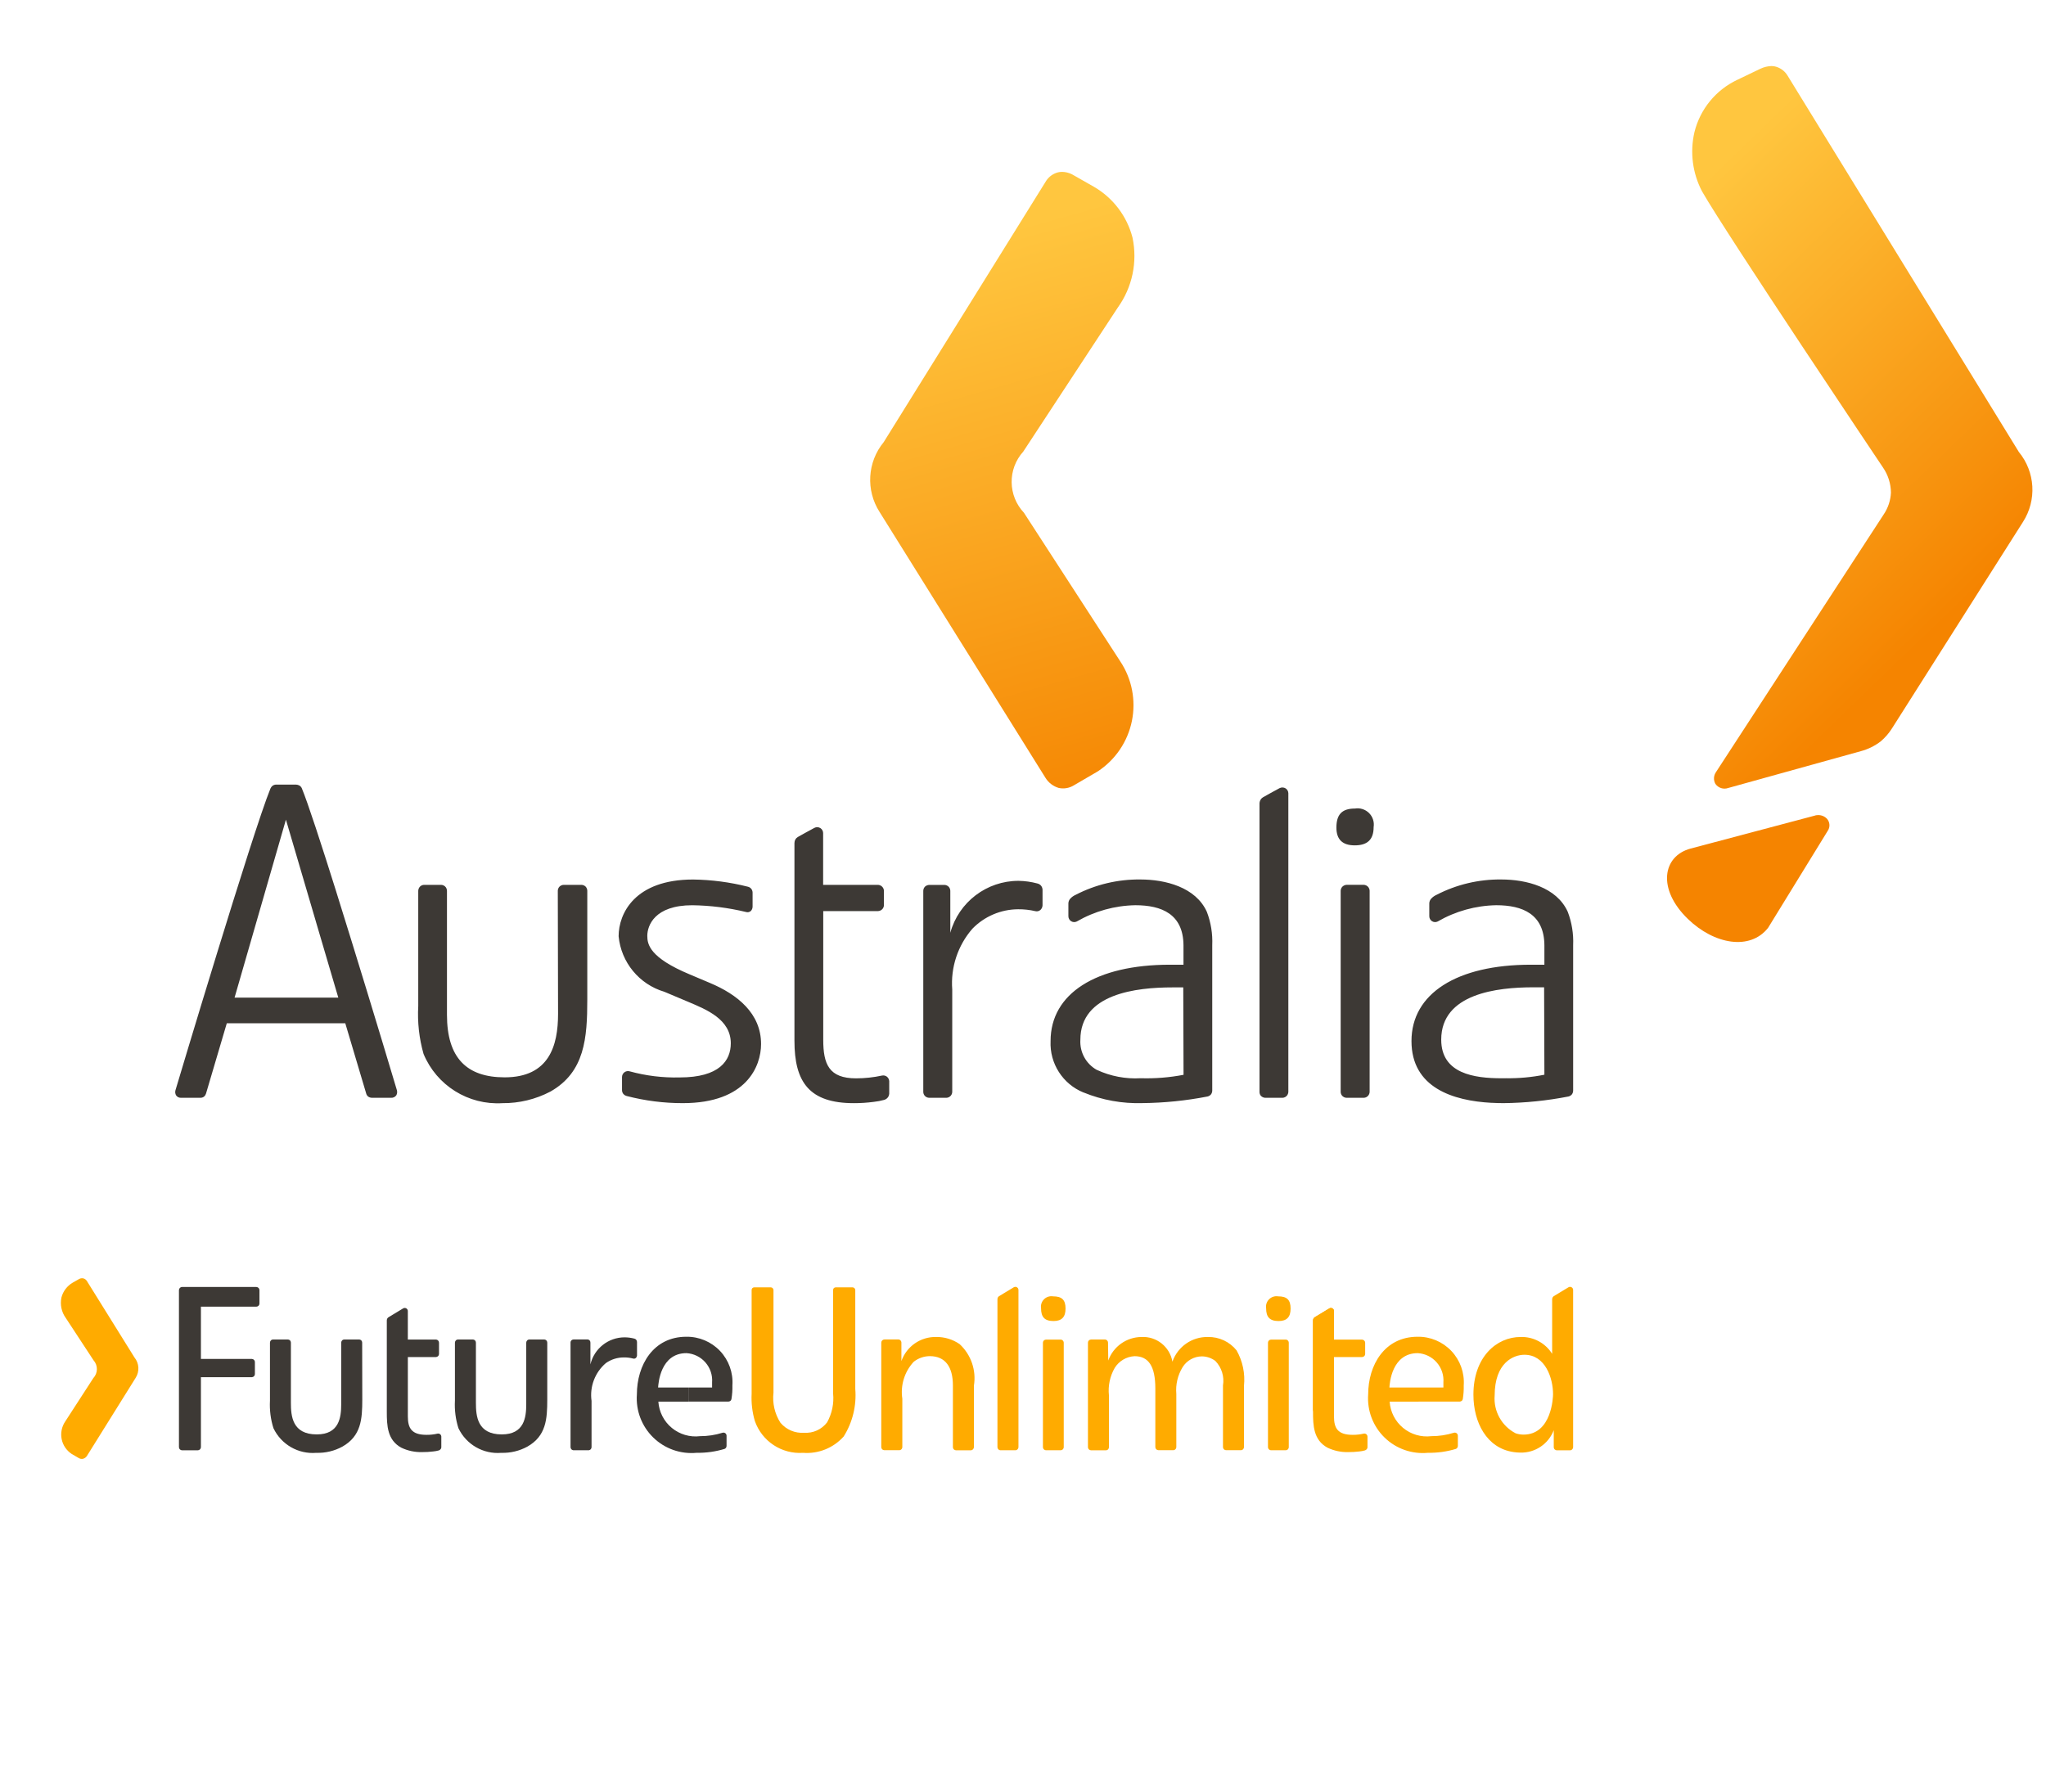
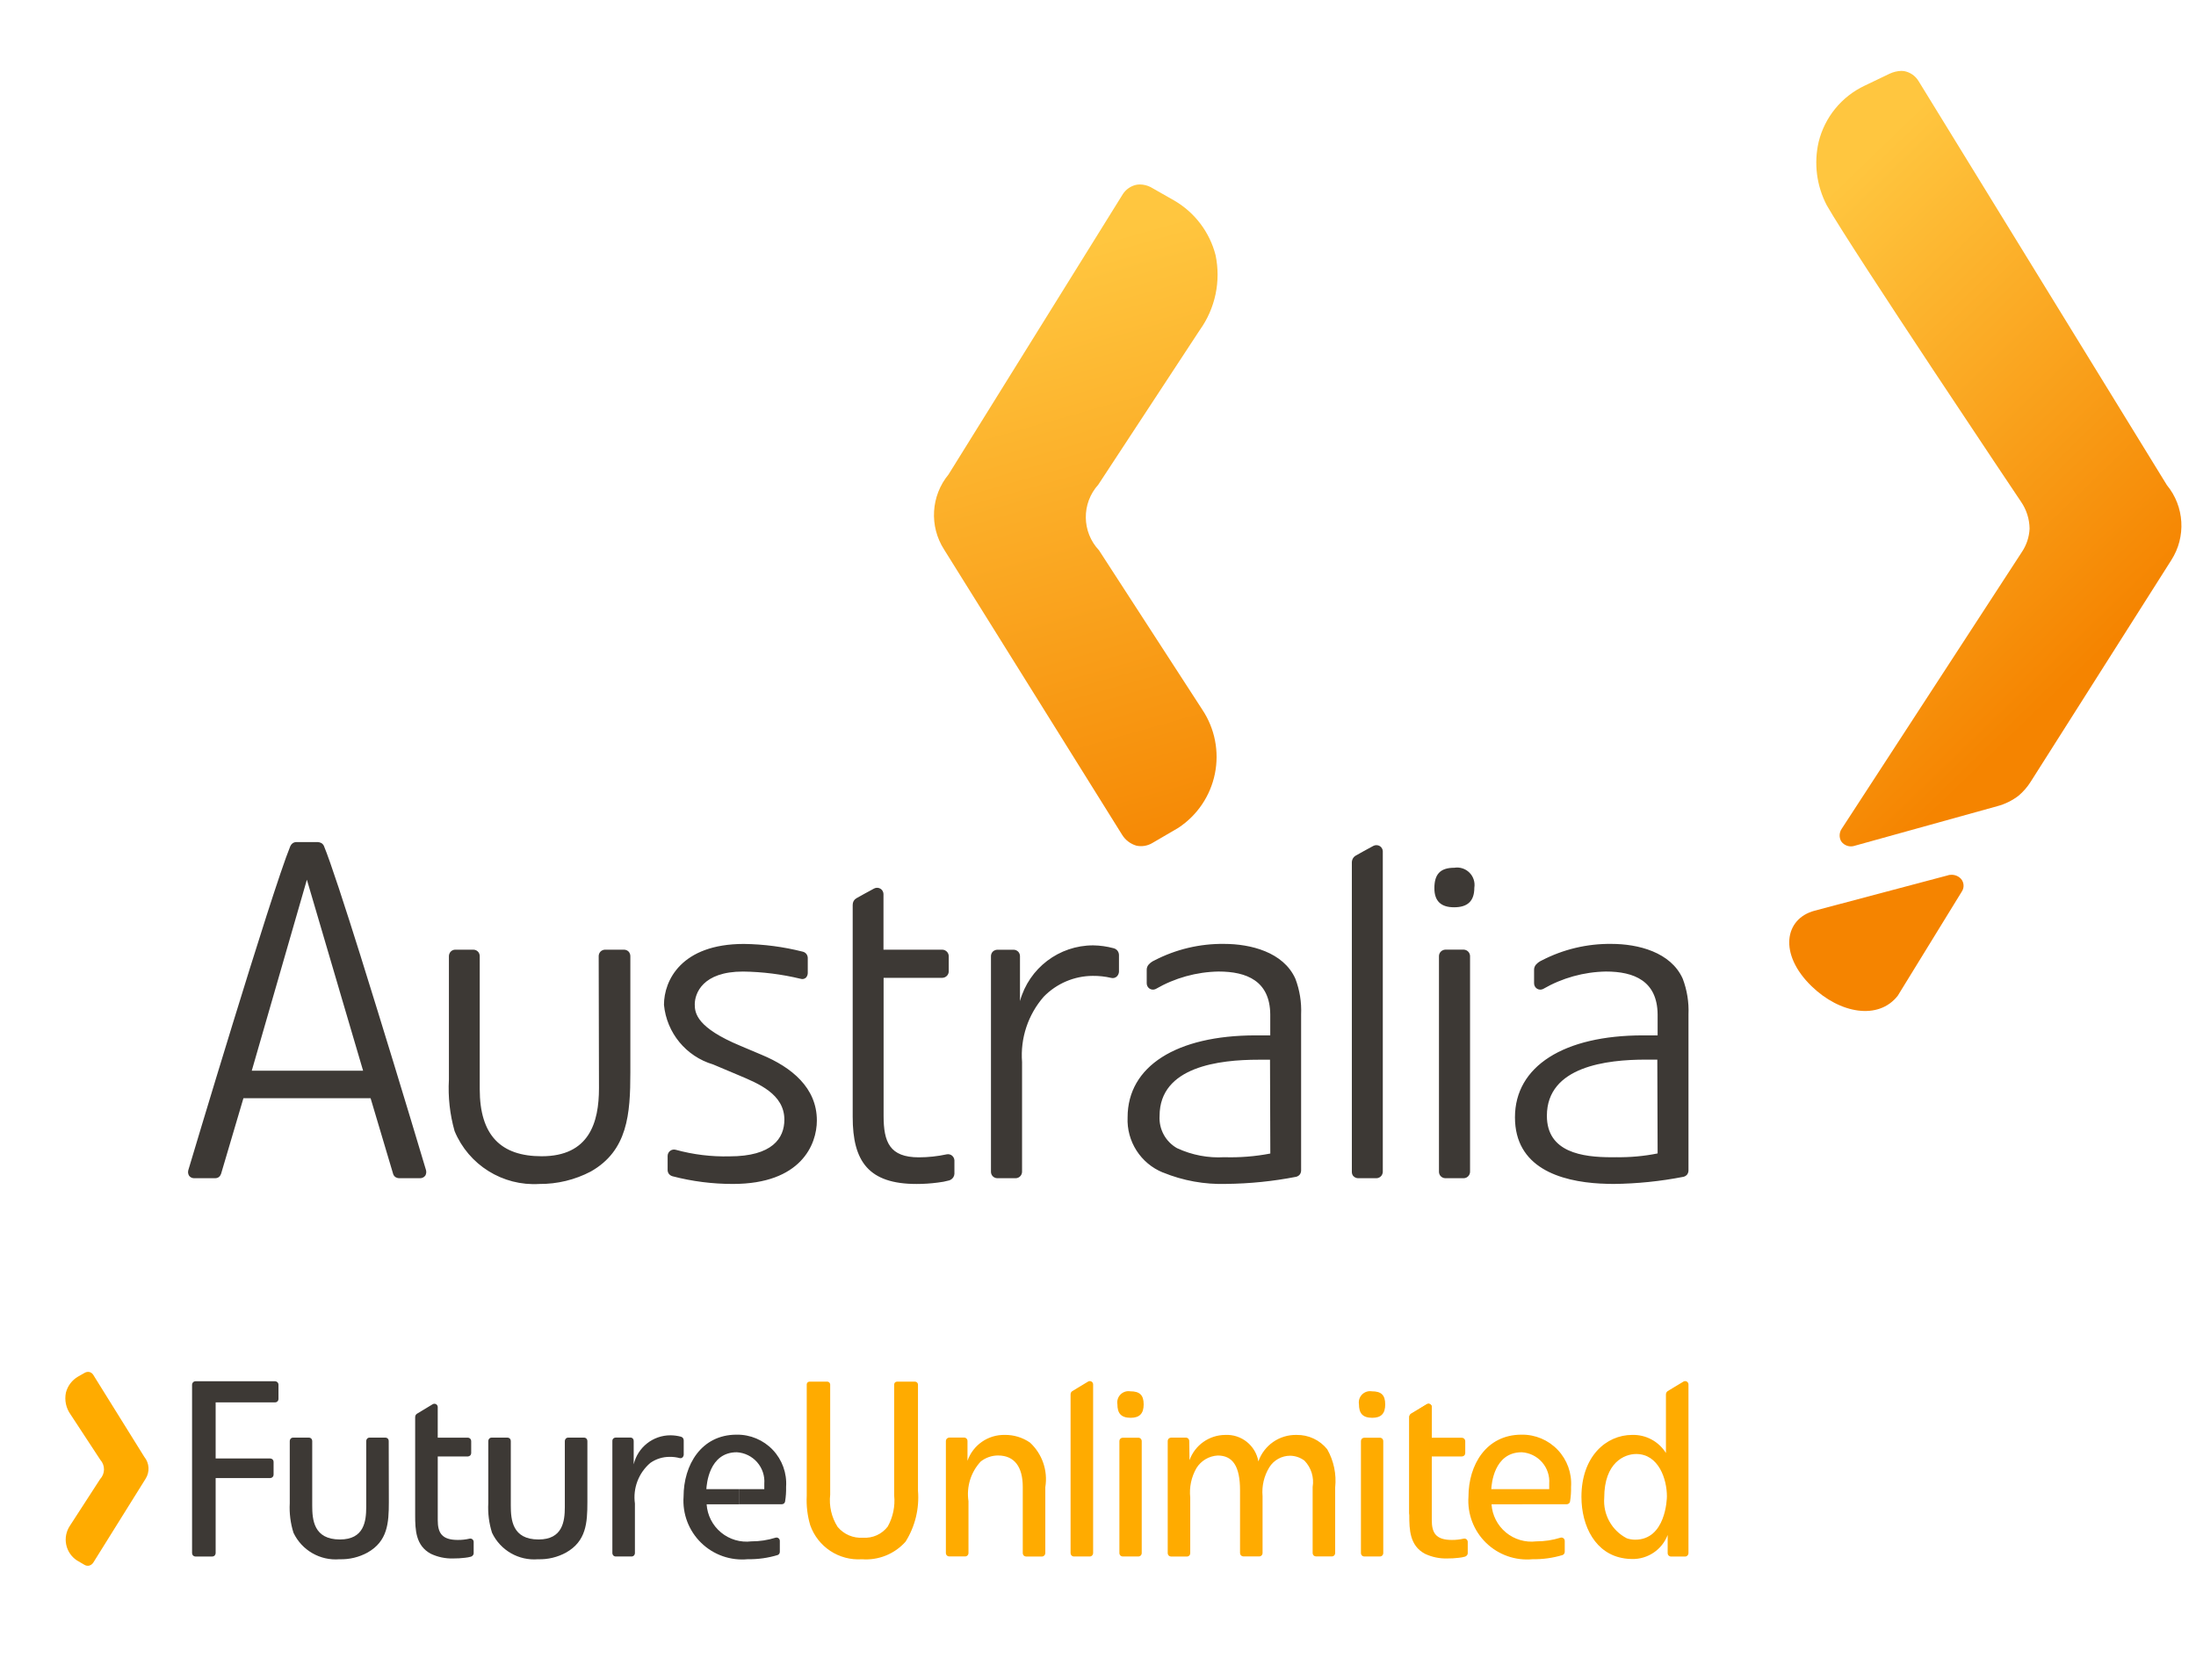
- <svg xmlns="http://www.w3.org/2000/svg" xmlns:xlink="http://www.w3.org/1999/xlink" width="108.217" height="94.771">
+ <svg xmlns="http://www.w3.org/2000/svg" xmlns:xlink="http://www.w3.org/1999/xlink" height="82.771" width="108.217">
  <defs>
    <clipPath id="b">
      <path d="M0-94.772h108.218V0H0z" />
    </clipPath>
    <clipPath id="c">
      <path d="M96.009-51.63l-6.587 1.748c-1.48.393-1.787 2.135-.148 3.723 1.391 1.348 3.289 1.686 4.244.471l3.152-5.128a.519.519 0 00-.033-.636.626.626 0 00-.468-.2.75.75 0 00-.16.018" />
    </clipPath>
    <clipPath id="d">
      <path d="M93.123-91.14l-1.237.593a4.163 4.163 0 00-2.265 2.773 4.54 4.54 0 00.4 3.12c1.271 2.233 9.573 14.613 9.573 14.613a2.392 2.392 0 01.422 1.329 2.252 2.252 0 01-.385 1.157L90.764-53.93a.588.588 0 00-.036.622.585.585 0 00.677.223l7.015-1.948a2.97 2.97 0 001.056-.52 2.984 2.984 0 00.6-.694L107-67.162a3.146 3.146 0 00-.219-3.7L94.546-90.773a1.055 1.055 0 00-.714-.494.9.9 0 00-.137-.01 1.458 1.458 0 00-.571.137" />
    </clipPath>
    <clipPath id="f">
      <path d="M55.949-85.651a1.066 1.066 0 00-.614.444l-8.592 13.822a3.146 3.146 0 00-.219 3.7l8.769 14.055a1.231 1.231 0 00.711.543 1.087 1.087 0 00.778-.129l1.284-.75a4.191 4.191 0 001.185-5.822l-5.094-7.86a2.385 2.385 0 01-.035-3.233l5-7.619a4.686 4.686 0 00.779-3.7 4.373 4.373 0 00-2.039-2.689L56.7-85.55a1.2 1.2 0 00-.524-.129.958.958 0 00-.23.028" />
    </clipPath>
-     <linearGradient id="a" x1="-10.265" y1="-6.698" x2="-10.215" y2="-6.698" gradientUnits="objectBoundingBox">
-       <stop offset="0" stop-color="#ffc63f" />
-       <stop offset=".637" stop-color="#f58400" />
-       <stop offset="1" stop-color="#f58400" />
+     <linearGradient gradientUnits="objectBoundingBox" y2="-6.698" x2="-10.215" y1="-6.698" x1="-10.265" id="a">
+       <stop stop-color="#ffc63f" offset="0" />
+       <stop stop-color="#f58400" offset=".637" />
+       <stop stop-color="#f58400" offset="1" />
    </linearGradient>
-     <linearGradient id="e" x1=".383" y1="0" x2=".931" y2="1.212" xlink:href="#a" />
-     <linearGradient id="g" x1=".392" y1=".107" x2=".582" y2="1.673" xlink:href="#a" />
+     <linearGradient xlink:href="#a" y2="1.212" x2=".931" y1="0" x1=".383" id="e" />
+     <linearGradient xlink:href="#a" y2="1.673" x2=".582" y1=".107" x1=".392" id="g" />
  </defs>
  <g clip-path="url(#b)" transform="translate(0 94.771)">
-     <path d="M71.654-50.051c.648 0 1-.283 1-.965a.859.859 0 00-.987-.983c-.7 0-.982.325-.982 1.009 0 .631.324.939.969.939M66.618-37.01a.332.332 0 00.054.186.332.332 0 00.254.128h.906a.322.322 0 00.248-.13.353.353 0 00.063-.184v-15.8a.317.317 0 00-.14-.253.327.327 0 00-.325-.014c-.193.1-.757.415-.878.485a.359.359 0 00-.119.115.427.427 0 00-.063.2zm4.293 0a.34.34 0 00.059.182.326.326 0 00.256.132h.906a.32.32 0 00.248-.13.342.342 0 00.063-.184v-10.639a.338.338 0 00-.076-.2.328.328 0 00-.234-.115h-.907a.346.346 0 00-.226.1.328.328 0 00-.089.215zM39.806-47.555a.34.34 0 00-.062-.187.317.317 0 00-.186-.121 12.44 12.44 0 00-2.9-.381c-3.092 0-3.938 1.808-3.938 3a3.4 3.4 0 002.419 2.939l1.279.539c.943.4 2.235.916 2.235 2.185 0 .916-.6 1.807-2.7 1.807a9.151 9.151 0 01-2.653-.324.315.315 0 00-.4.3v.7a.324.324 0 00.06.185.351.351 0 00.184.121 11.748 11.748 0 002.975.378c3.36 0 4.135-1.95 4.135-3.124.004-1.617-1.248-2.626-2.71-3.237l-1.055-.446c-2.139-.891-2.252-1.6-2.252-2.042 0-.54.382-1.62 2.378-1.62a12.831 12.831 0 012.841.357.264.264 0 00.263-.058.345.345 0 00.087-.221v-.75m24.028 1.023c-.59-1.313-2.208-1.714-3.514-1.714a7.271 7.271 0 00-3.431.814.864.864 0 00-.28.2.386.386 0 00-.1.246v.678a.317.317 0 00.146.271.309.309 0 00.295.015 6.413 6.413 0 013.1-.862c1.394 0 2.532.469 2.547 2.114v1.033h-.717c-3.911 0-6.313 1.525-6.313 4.039a2.8 2.8 0 001.743 2.722q.339-.6.71-1.192a1.707 1.707 0 01-.877-1.6c0-2.44 2.968-2.769 4.866-2.769h.576l.015 4.624a10.34 10.34 0 01-2.266.181 4.836 4.836 0 01-2.314-.439q-.371.588-.71 1.192a7.6 7.6 0 003.121.563 19.039 19.039 0 003.435-.349.336.336 0 00.19-.118.348.348 0 00.062-.2v-7.687a4.414 4.414 0 00-.284-1.762m19.089 0c-.589-1.313-2.207-1.714-3.514-1.714a7.27 7.27 0 00-3.431.814.872.872 0 00-.28.2.388.388 0 00-.1.246v.678a.315.315 0 00.146.271.309.309 0 00.295.015 6.413 6.413 0 013.1-.862c1.394 0 2.532.469 2.547 2.114v1.033h-.717c-3.911 0-6.313 1.525-6.313 4.039 0 2.468 2.2 3.161 4.242 3.268q.377-.654.761-1.3h-.239c-1.434 0-3.191-.236-3.191-2.043 0-2.44 2.968-2.769 4.867-2.769h.575l.015 4.624a9.576 9.576 0 01-2.026.186q-.385.646-.761 1.3c.209.011.418.018.621.018a19.047 19.047 0 003.436-.351.333.333 0 00.189-.118.348.348 0 00.062-.2v-7.687a4.422 4.422 0 00-.284-1.762m-61.93 9.435a883.273 883.273 0 00-3.208-10.5 29.439 29.439 0 00-1.064 1.623l1.172 3.977h-5.486l2.716-9.413 1.6 5.44c.327-.541.686-1.081 1.064-1.623-.79-2.515-1.5-4.7-1.826-5.485a.319.319 0 00-.121-.136.4.4 0 00-.181-.051h-1.058a.334.334 0 00-.185.061.364.364 0 00-.112.147c-.939 2.294-4.96 15.746-5.023 15.96a.341.341 0 00.038.279.3.3 0 00.247.121h1.035a.308.308 0 00.2-.069.352.352 0 00.094-.149c.041-.129 1.1-3.723 1.1-3.723h6.268l1.111 3.732a.3.3 0 00.1.145.365.365 0 00.206.064h1a.317.317 0 00.279-.128.358.358 0 00.034-.272m24.17.684a7.859 7.859 0 001.047-.068 3.475 3.475 0 00.568-.108.381.381 0 00.2-.153.345.345 0 00.055-.171v-.665a.327.327 0 00-.121-.235.319.319 0 00-.262-.06 6.518 6.518 0 01-1.371.147c-1.436 0-1.736-.751-1.736-2.041v-6.806h2.894a.336.336 0 00.227-.1.317.317 0 00.089-.213v-.758a.319.319 0 00-.091-.218.339.339 0 00-.225-.1h-2.9v-2.745a.318.318 0 00-.142-.255.319.319 0 00-.322-.013c-.194.1-.757.415-.879.484a.371.371 0 00-.129.133.411.411 0 00-.045.185v10.45c-.004 2.21.796 3.31 3.143 3.31m9.879-10.233a.358.358 0 00.1-.228v-.826a.362.362 0 00-.07-.206.353.353 0 00-.2-.128 4.1 4.1 0 00-1-.14 3.738 3.738 0 00-3.608 2.746v-2.218a.328.328 0 00-.084-.213.328.328 0 00-.229-.1h-.792a.352.352 0 00-.225.083.322.322 0 00-.1.23v10.637a.316.316 0 00.085.213.328.328 0 00.23.1h.907a.321.321 0 00.236-.116.329.329 0 00.074-.2v-5.412a4.385 4.385 0 011.066-3.217 3.394 3.394 0 012.419-1.029 3.85 3.85 0 01.91.1.292.292 0 00.281-.076m-32.608-1.316a.317.317 0 00-.227.1.342.342 0 00-.085.214v6.094a7.692 7.692 0 00.28 2.535 4.237 4.237 0 004.176 2.606 5.362 5.362 0 002.533-.612c1.823-1.031 1.952-2.837 1.952-4.882v-5.741a.34.34 0 00-.081-.214.328.328 0 00-.232-.1h-.933a.331.331 0 00-.23.1.332.332 0 00-.084.211l.014 6.515c0 1.692-.478 3.357-2.825 3.357-2.01 0-3.051-1.031-3.051-3.308v-6.561a.348.348 0 00-.061-.186.318.318 0 00-.254-.128z" fill="#3d3935" />
+     <path fill="#3d3935" d="M71.654-50.051c.648 0 1-.283 1-.965a.859.859 0 00-.987-.983c-.7 0-.982.325-.982 1.009 0 .631.324.939.969.939M66.618-37.01a.332.332 0 00.054.186.332.332 0 00.254.128h.906a.322.322 0 00.248-.13.353.353 0 00.063-.184v-15.8a.317.317 0 00-.14-.253.327.327 0 00-.325-.014c-.193.1-.757.415-.878.485a.359.359 0 00-.119.115.427.427 0 00-.063.2zm4.293 0a.34.34 0 00.059.182.326.326 0 00.256.132h.906a.32.32 0 00.248-.13.342.342 0 00.063-.184v-10.639a.338.338 0 00-.076-.2.328.328 0 00-.234-.115h-.907a.346.346 0 00-.226.1.328.328 0 00-.089.215zM39.806-47.555a.34.34 0 00-.062-.187.317.317 0 00-.186-.121 12.44 12.44 0 00-2.9-.381c-3.092 0-3.938 1.808-3.938 3a3.4 3.4 0 002.419 2.939l1.279.539c.943.4 2.235.916 2.235 2.185 0 .916-.6 1.807-2.7 1.807a9.151 9.151 0 01-2.653-.324.315.315 0 00-.4.3v.7a.324.324 0 00.06.185.351.351 0 00.184.121 11.748 11.748 0 002.975.378c3.36 0 4.135-1.95 4.135-3.124.004-1.617-1.248-2.626-2.71-3.237l-1.055-.446c-2.139-.891-2.252-1.6-2.252-2.042 0-.54.382-1.62 2.378-1.62a12.831 12.831 0 012.841.357.264.264 0 00.263-.058.345.345 0 00.087-.221v-.75m24.028 1.023c-.59-1.313-2.208-1.714-3.514-1.714a7.271 7.271 0 00-3.431.814.864.864 0 00-.28.2.386.386 0 00-.1.246v.678a.317.317 0 00.146.271.309.309 0 00.295.015 6.413 6.413 0 013.1-.862c1.394 0 2.532.469 2.547 2.114v1.033h-.717c-3.911 0-6.313 1.525-6.313 4.039a2.8 2.8 0 001.743 2.722q.339-.6.71-1.192a1.707 1.707 0 01-.877-1.6c0-2.44 2.968-2.769 4.866-2.769h.576l.015 4.624a10.34 10.34 0 01-2.266.181 4.836 4.836 0 01-2.314-.439q-.371.588-.71 1.192a7.6 7.6 0 003.121.563 19.039 19.039 0 003.435-.349.336.336 0 00.19-.118.348.348 0 00.062-.2v-7.687a4.414 4.414 0 00-.284-1.762m19.089 0c-.589-1.313-2.207-1.714-3.514-1.714a7.27 7.27 0 00-3.431.814.872.872 0 00-.28.2.388.388 0 00-.1.246v.678a.315.315 0 00.146.271.309.309 0 00.295.015 6.413 6.413 0 013.1-.862c1.394 0 2.532.469 2.547 2.114v1.033h-.717c-3.911 0-6.313 1.525-6.313 4.039 0 2.468 2.2 3.161 4.242 3.268q.377-.654.761-1.3h-.239c-1.434 0-3.191-.236-3.191-2.043 0-2.44 2.968-2.769 4.867-2.769h.575l.015 4.624a9.576 9.576 0 01-2.026.186q-.385.646-.761 1.3c.209.011.418.018.621.018a19.047 19.047 0 003.436-.351.333.333 0 00.189-.118.348.348 0 00.062-.2v-7.687a4.422 4.422 0 00-.284-1.762m-61.93 9.435a883.273 883.273 0 00-3.208-10.5 29.439 29.439 0 00-1.064 1.623l1.172 3.977h-5.486l2.716-9.413 1.6 5.44c.327-.541.686-1.081 1.064-1.623-.79-2.515-1.5-4.7-1.826-5.485a.319.319 0 00-.121-.136.4.4 0 00-.181-.051h-1.058a.334.334 0 00-.185.061.364.364 0 00-.112.147c-.939 2.294-4.96 15.746-5.023 15.96a.341.341 0 00.038.279.3.3 0 00.247.121h1.035a.308.308 0 00.2-.069.352.352 0 00.094-.149c.041-.129 1.1-3.723 1.1-3.723h6.268l1.111 3.732a.3.3 0 00.1.145.365.365 0 00.206.064h1a.317.317 0 00.279-.128.358.358 0 00.034-.272m24.17.684a7.859 7.859 0 001.047-.068 3.475 3.475 0 00.568-.108.381.381 0 00.2-.153.345.345 0 00.055-.171v-.665a.327.327 0 00-.121-.235.319.319 0 00-.262-.06 6.518 6.518 0 01-1.371.147c-1.436 0-1.736-.751-1.736-2.041v-6.806h2.894a.336.336 0 00.227-.1.317.317 0 00.089-.213v-.758a.319.319 0 00-.091-.218.339.339 0 00-.225-.1h-2.9v-2.745a.318.318 0 00-.142-.255.319.319 0 00-.322-.013c-.194.1-.757.415-.879.484a.371.371 0 00-.129.133.411.411 0 00-.045.185v10.45c-.004 2.21.796 3.31 3.143 3.31m9.879-10.233a.358.358 0 00.1-.228v-.826a.362.362 0 00-.07-.206.353.353 0 00-.2-.128 4.1 4.1 0 00-1-.14 3.738 3.738 0 00-3.608 2.746v-2.218a.328.328 0 00-.084-.213.328.328 0 00-.229-.1h-.792a.352.352 0 00-.225.083.322.322 0 00-.1.23v10.637a.316.316 0 00.085.213.328.328 0 00.23.1h.907a.321.321 0 00.236-.116.329.329 0 00.074-.2v-5.412a4.385 4.385 0 011.066-3.217 3.394 3.394 0 012.419-1.029 3.85 3.85 0 01.91.1.292.292 0 00.281-.076m-32.608-1.316a.317.317 0 00-.227.1.342.342 0 00-.085.214v6.094a7.692 7.692 0 00.28 2.535 4.237 4.237 0 004.176 2.606 5.362 5.362 0 002.533-.612c1.823-1.031 1.952-2.837 1.952-4.882v-5.741a.34.34 0 00-.081-.214.328.328 0 00-.232-.1h-.933a.331.331 0 00-.23.1.332.332 0 00-.084.211l.014 6.515c0 1.692-.478 3.357-2.825 3.357-2.01 0-3.051-1.031-3.051-3.308v-6.561a.348.348 0 00-.061-.186.318.318 0 00-.254-.128z" />
  </g>
  <g clip-path="url(#c)" transform="translate(0 94.771)">
-     <path d="M96.009-51.63l-6.587 1.748c-1.48.393-1.787 2.135-.148 3.723 1.391 1.348 3.289 1.686 4.244.471l3.152-5.128a.519.519 0 00-.033-.636.626.626 0 00-.468-.2.75.75 0 00-.16.018" fill="url(#a)" />
+     <path fill="url(#a)" d="M96.009-51.63l-6.587 1.748c-1.48.393-1.787 2.135-.148 3.723 1.391 1.348 3.289 1.686 4.244.471l3.152-5.128a.519.519 0 00-.033-.636.626.626 0 00-.468-.2.75.75 0 00-.16.018" />
  </g>
  <g clip-path="url(#d)" transform="translate(0 94.771)">
-     <path d="M93.123-91.14l-1.237.593a4.163 4.163 0 00-2.265 2.773 4.54 4.54 0 00.4 3.12c1.271 2.233 9.573 14.613 9.573 14.613a2.392 2.392 0 01.422 1.329 2.252 2.252 0 01-.385 1.157L90.764-53.93a.588.588 0 00-.036.622.585.585 0 00.677.223l7.015-1.948a2.97 2.97 0 001.056-.52 2.984 2.984 0 00.6-.694L107-67.162a3.146 3.146 0 00-.219-3.7L94.546-90.773a1.055 1.055 0 00-.714-.494.9.9 0 00-.137-.01 1.458 1.458 0 00-.571.137" fill="url(#e)" />
+     <path fill="url(#e)" d="M93.123-91.14l-1.237.593a4.163 4.163 0 00-2.265 2.773 4.54 4.54 0 00.4 3.12c1.271 2.233 9.573 14.613 9.573 14.613a2.392 2.392 0 01.422 1.329 2.252 2.252 0 01-.385 1.157L90.764-53.93a.588.588 0 00-.036.622.585.585 0 00.677.223l7.015-1.948a2.97 2.97 0 001.056-.52 2.984 2.984 0 00.6-.694L107-67.162a3.146 3.146 0 00-.219-3.7L94.546-90.773a1.055 1.055 0 00-.714-.494.9.9 0 00-.137-.01 1.458 1.458 0 00-.571.137" />
  </g>
  <g clip-path="url(#f)" transform="translate(0 94.771)">
-     <path d="M55.949-85.651a1.066 1.066 0 00-.614.444l-8.592 13.822a3.146 3.146 0 00-.219 3.7l8.769 14.055a1.231 1.231 0 00.711.543 1.087 1.087 0 00.778-.129l1.284-.75a4.191 4.191 0 001.185-5.822l-5.094-7.86a2.385 2.385 0 01-.035-3.233l5-7.619a4.686 4.686 0 00.779-3.7 4.373 4.373 0 00-2.039-2.689L56.7-85.55a1.2 1.2 0 00-.524-.129.958.958 0 00-.23.028" fill="url(#g)" />
+     <path fill="url(#g)" d="M55.949-85.651a1.066 1.066 0 00-.614.444l-8.592 13.822a3.146 3.146 0 00-.219 3.7l8.769 14.055a1.231 1.231 0 00.711.543 1.087 1.087 0 00.778-.129l1.284-.75a4.191 4.191 0 001.185-5.822l-5.094-7.86a2.385 2.385 0 01-.035-3.233l5-7.619a4.686 4.686 0 00.779-3.7 4.373 4.373 0 00-2.039-2.689L56.7-85.55a1.2 1.2 0 00-.524-.129.958.958 0 00-.23.028" />
  </g>
  <g clip-path="url(#b)" transform="translate(0 94.771)">
-     <path d="M28.946-20.736c0 1.039-.061 1.93-1.05 2.491a2.7 2.7 0 01-1.38.33 2.3 2.3 0 01-2.27-1.307 4.1 4.1 0 01-.184-1.453v-3.072a.182.182 0 01.045-.111.159.159 0 01.118-.052h.783a.164.164 0 01.132.066.181.181 0 01.032.1v3.182c0 .7.074 1.672 1.368 1.672 1.185 0 1.294-.891 1.294-1.6v-3.257a.177.177 0 01.045-.111.159.159 0 01.118-.052h.785a.162.162 0 01.132.066.174.174 0 01.032.1zm-9.784 0c0 1.039-.06 1.93-1.05 2.491a2.7 2.7 0 01-1.38.33 2.3 2.3 0 01-2.27-1.307 4.1 4.1 0 01-.183-1.453v-3.072a.176.176 0 01.044-.111.16.16 0 01.118-.052h.782a.164.164 0 01.132.066.181.181 0 01.031.1v3.182c0 .7.073 1.672 1.367 1.672 1.185 0 1.294-.891 1.294-1.6v-3.257a.181.181 0 01.044-.111.16.16 0 01.118-.052h.785a.163.163 0 01.131.066.17.17 0 01.031.1z" fill="#3d3935" />
-     <path d="M72.129-18.931a2.488 2.488 0 01-.583.064c-.794 0-.989-.355-.989-.977v-3.138h1.484a.176.176 0 00.119-.049.17.17 0 00.046-.111v-.6a.164.164 0 00-.048-.112.167.167 0 00-.117-.05h-1.483v-1.517a.163.163 0 00-.074-.132.164.164 0 00-.167-.007l-.779.471a.2.2 0 00-.067.072.224.224 0 00-.023.1v4.831c0 .721.024 1.5.769 1.9a2.406 2.406 0 001.1.232 4.559 4.559 0 00.583-.034 1.642 1.642 0 00.295-.056.191.191 0 00.106-.08.159.159 0 00.028-.084v-.566a.17.17 0 00-.063-.126.17.17 0 00-.137-.031" fill="#ffab00" />
-     <path d="M70.558-23.909v-1.512a.163.163 0 00-.074-.132.165.165 0 00-.167-.007l-.779.471a.208.208 0 00-.067.072.227.227 0 00-.023.1v4.829" fill="#ffab00" />
-     <path d="M23.142-18.931a2.48 2.48 0 01-.582.064c-.793 0-.988-.355-.988-.977v-3.138h1.484a.174.174 0 00.117-.049.165.165 0 00.047-.111v-.6a.166.166 0 00-.048-.117.167.167 0 00-.117-.05h-1.484v-1.512a.164.164 0 00-.074-.132.165.165 0 00-.168-.007l-.779.471a.205.205 0 00-.068.072.23.23 0 00-.023.1v4.831c0 .721.025 1.5.77 1.9a2.4 2.4 0 001.1.232 4.541 4.541 0 00.585-.034 1.674 1.674 0 00.3-.056.194.194 0 00.101-.08.163.163 0 00.027-.084v-.566a.167.167 0 00-.063-.126.169.169 0 00-.137-.031m8.146-1.731a2.227 2.227 0 01.757-2 1.642 1.642 0 01.965-.3 1.784 1.784 0 01.484.061.151.151 0 00.146-.04.188.188 0 00.053-.119v-.719a.206.206 0 00-.037-.111.183.183 0 00-.1-.066 2.084 2.084 0 00-.519-.069 1.861 1.861 0 00-1.809 1.432v-1.154a.174.174 0 00-.04-.115.172.172 0 00-.121-.052h-.72a.179.179 0 00-.117.042.166.166 0 00-.053.12v5.537a.163.163 0 00.044.111.175.175 0 00.12.053h.787a.167.167 0 00.123-.061.166.166 0 00.037-.103z" fill="#3d3935" />
-     <path d="M55.163-18.216a.17.17 0 00.03.095.171.171 0 00.134.069h.773a.167.167 0 00.129-.064.168.168 0 00.034-.1v-5.531a.17.17 0 00-.039-.1.17.17 0 00-.122-.059h-.775a.18.18 0 00-.118.049.174.174 0 00-.046.11zm-1.295-8.321a.163.163 0 00-.074-.132.162.162 0 00-.168-.007l-.779.47a.207.207 0 00-.067.069.213.213 0 00-.023.1v7.822a.165.165 0 00.044.111.173.173 0 00.119.053h.786a.165.165 0 00.123-.061.171.171 0 00.039-.103zm1.855 1.65c-.476 0-.659-.219-.659-.671a.554.554 0 01.636-.635c.463 0 .659.183.659.647 0 .44-.196.659-.636.659m11.343 6.671a.18.18 0 00.03.095.171.171 0 00.134.069h.774a.164.164 0 00.128-.064.168.168 0 00.034-.1v-5.531a.165.165 0 00-.039-.1.166.166 0 00-.121-.059h-.776a.18.18 0 00-.117.049.175.175 0 00-.047.11zm.562-6.671c-.476 0-.66-.219-.66-.671a.554.554 0 01.635-.635c.465 0 .659.183.659.647.001.44-.194.659-.634.659m-22.391 3.59a4.1 4.1 0 01-.611 2.515 2.611 2.611 0 01-2.149.867 2.52 2.52 0 01-2.551-1.682 4.337 4.337 0 01-.171-1.443v-5.491a.154.154 0 01.033-.091.138.138 0 01.1-.047h.885a.136.136 0 01.1.047.149.149 0 01.038.091v5.434a2.439 2.439 0 00.366 1.587 1.489 1.489 0 001.25.533 1.405 1.405 0 001.22-.55 2.619 2.619 0 00.318-1.526v-5.478a.151.151 0 01.033-.091.137.137 0 01.1-.047h.9a.137.137 0 01.1.047.149.149 0 01.039.091zm6.275 3.084a.169.169 0 01-.039.1.168.168 0 01-.122.064h-.787a.176.176 0 01-.117-.05.17.17 0 01-.046-.114v-3.267c0-.977-.4-1.55-1.221-1.55a1.385 1.385 0 00-.854.3 2.356 2.356 0 00-.6 1.954v2.563a.169.169 0 01-.039.1.167.167 0 01-.122.059h-.785a.178.178 0 01-.118-.045.176.176 0 01-.05-.114v-5.534a.177.177 0 01.046-.113.18.18 0 01.122-.053h.737a.167.167 0 01.121.059.167.167 0 01.039.1v.985a1.906 1.906 0 011.835-1.275 2.128 2.128 0 011.246.379 2.455 2.455 0 01.754 2.197zm7.106-4.585a1.88 1.88 0 011.758-1.245 1.577 1.577 0 011.636 1.306 1.946 1.946 0 011.88-1.306 1.892 1.892 0 011.513.708 3.143 3.143 0 01.391 1.88v3.242a.174.174 0 01-.039.1.165.165 0 01-.121.059h-.786a.177.177 0 01-.118-.05.171.171 0 01-.046-.114v-3.262a1.51 1.51 0 00-.4-1.293 1.2 1.2 0 00-.711-.245 1.211 1.211 0 00-1.026.574 2.325 2.325 0 00-.331 1.417v2.814a.174.174 0 01-.039.1.166.166 0 01-.122.059h-.785a.176.176 0 01-.117-.05.169.169 0 01-.047-.114v-3.1c0-1.172-.354-1.71-1.1-1.71a1.316 1.316 0 00-1.048.62 2.4 2.4 0 00-.306 1.453v2.742a.177.177 0 01-.036.105.166.166 0 01-.121.059h-.789a.176.176 0 01-.118-.05.169.169 0 01-.046-.114v-5.534a.17.17 0 01.046-.113.178.178 0 01.118-.05h.737a.167.167 0 01.121.059.169.169 0 01.039.1zm16.36-1.258c-1.745 0-2.613 1.5-2.613 3.052a2.893 2.893 0 003.163 3.087 4.8 4.8 0 001.476-.206.17.17 0 00.074-.06.174.174 0 00.031-.1v-.54a.174.174 0 00-.058-.124.16.16 0 00-.105-.039.136.136 0 00-.05.009 3.951 3.951 0 01-1.19.18 1.971 1.971 0 01-2.205-1.828h1.528v-.745h-1.54c.012-.219.122-1.819 1.5-1.819a1.444 1.444 0 011.355 1.55v.268h-1.315v.745h2.179a.179.179 0 00.112-.043.17.17 0 00.05-.09 3.86 3.86 0 00.05-.722 2.409 2.409 0 00-2.442-2.575" fill="#ffab00" />
-     <path d="M36.299-24.056c-1.746 0-2.613 1.5-2.613 3.052a2.893 2.893 0 003.163 3.087 4.785 4.785 0 001.474-.206.168.168 0 00.076-.06.174.174 0 00.03-.1v-.54a.169.169 0 00-.058-.124.159.159 0 00-.105-.039.139.139 0 00-.05.009 3.947 3.947 0 01-1.189.18 1.97 1.97 0 01-2.205-1.828h1.6v-.745h-1.613c.013-.219.123-1.819 1.5-1.819a1.444 1.444 0 011.355 1.55v.268h-1.237v.745h2.1a.176.176 0 00.111-.043.161.161 0 00.05-.09 3.824 3.824 0 00.05-.722 2.408 2.408 0 00-2.439-2.575" fill="#3d3935" />
-     <path d="M83.132-26.669a.163.163 0 00-.167-.007l-.779.47a.208.208 0 00-.067.073.211.211 0 00-.023.1v2.88a1.9 1.9 0 00-1.664-.891c-1.282 0-2.5 1.061-2.5 3.052 0 1.461.7 2.827 2.112 3.034.047-.327.088-.656.119-.992a2.067 2.067 0 01-1.108-1.993c0-1.745 1-2.16 1.575-2.16 1.111 0 1.514 1.245 1.514 2.087 0 .134-.061 2.137-1.563 2.137a1.293 1.293 0 01-.419-.07c-.03.335-.072.664-.119.992a2.59 2.59 0 00.379.03 1.841 1.841 0 001.759-1.185v.9a.164.164 0 00.043.111.176.176 0 00.121.052h.7a.162.162 0 00.122-.061.17.17 0 00.039-.1v-8.327a.163.163 0 00-.074-.132m-78.721-.474a.327.327 0 00-.222.03l-.34.193a1.285 1.285 0 00-.6.788 1.368 1.368 0 00.231 1.084l1.465 2.234a.7.7 0 01-.01.947l-1.492 2.304a1.227 1.227 0 00.347 1.705l.376.22a.316.316 0 00.229.037.358.358 0 00.208-.158l2.57-4.12a.923.923 0 00-.062-1.083l-2.52-4.05a.316.316 0 00-.18-.131" fill="#ffab00" />
-     <path d="M10.627-18.214a.176.176 0 01-.05.117.162.162 0 01-.113.047h-.837a.16.16 0 01-.11-.046.173.173 0 01-.052-.118v-8.31a.177.177 0 01.05-.117.17.17 0 01.112-.048h3.932a.182.182 0 01.117.051.165.165 0 01.047.113v.717a.164.164 0 01-.046.111.173.173 0 01-.118.05h-2.932v2.764h2.692a.18.18 0 01.117.05.165.165 0 01.046.112v.641a.17.17 0 01-.046.112.177.177 0 01-.118.052h-2.691z" fill="#3d3935" />
+     <path fill="#3d3935" d="M28.946-20.736c0 1.039-.061 1.93-1.05 2.491a2.7 2.7 0 01-1.38.33 2.3 2.3 0 01-2.27-1.307 4.1 4.1 0 01-.184-1.453v-3.072a.182.182 0 01.045-.111.159.159 0 01.118-.052h.783a.164.164 0 01.132.066.181.181 0 01.032.1v3.182c0 .7.074 1.672 1.368 1.672 1.185 0 1.294-.891 1.294-1.6v-3.257a.177.177 0 01.045-.111.159.159 0 01.118-.052h.785a.162.162 0 01.132.066.174.174 0 01.032.1zm-9.784 0c0 1.039-.06 1.93-1.05 2.491a2.7 2.7 0 01-1.38.33 2.3 2.3 0 01-2.27-1.307 4.1 4.1 0 01-.183-1.453v-3.072a.176.176 0 01.044-.111.16.16 0 01.118-.052h.782a.164.164 0 01.132.066.181.181 0 01.031.1v3.182c0 .7.073 1.672 1.367 1.672 1.185 0 1.294-.891 1.294-1.6v-3.257a.181.181 0 01.044-.111.16.16 0 01.118-.052h.785a.163.163 0 01.131.066.17.17 0 01.031.1z" />
+     <path fill="#ffab00" d="M72.129-18.931a2.488 2.488 0 01-.583.064c-.794 0-.989-.355-.989-.977v-3.138h1.484a.176.176 0 00.119-.049.17.17 0 00.046-.111v-.6a.164.164 0 00-.048-.112.167.167 0 00-.117-.05h-1.483v-1.517a.163.163 0 00-.074-.132.164.164 0 00-.167-.007l-.779.471a.2.2 0 00-.067.072.224.224 0 00-.023.1v4.831c0 .721.024 1.5.769 1.9a2.406 2.406 0 001.1.232 4.559 4.559 0 00.583-.034 1.642 1.642 0 00.295-.056.191.191 0 00.106-.08.159.159 0 00.028-.084v-.566a.17.17 0 00-.063-.126.17.17 0 00-.137-.031" />
+     <path fill="#ffab00" d="M70.558-23.909v-1.512a.163.163 0 00-.074-.132.165.165 0 00-.167-.007l-.779.471a.208.208 0 00-.067.072.227.227 0 00-.023.1v4.829" />
+     <path fill="#3d3935" d="M23.142-18.931a2.48 2.48 0 01-.582.064c-.793 0-.988-.355-.988-.977v-3.138h1.484a.174.174 0 00.117-.049.165.165 0 00.047-.111v-.6a.166.166 0 00-.048-.117.167.167 0 00-.117-.05h-1.484v-1.512a.164.164 0 00-.074-.132.165.165 0 00-.168-.007l-.779.471a.205.205 0 00-.068.072.23.23 0 00-.023.1v4.831c0 .721.025 1.5.77 1.9a2.4 2.4 0 001.1.232 4.541 4.541 0 00.585-.034 1.674 1.674 0 00.3-.056.194.194 0 00.101-.08.163.163 0 00.027-.084v-.566a.167.167 0 00-.063-.126.169.169 0 00-.137-.031m8.146-1.731a2.227 2.227 0 01.757-2 1.642 1.642 0 01.965-.3 1.784 1.784 0 01.484.061.151.151 0 00.146-.04.188.188 0 00.053-.119v-.719a.206.206 0 00-.037-.111.183.183 0 00-.1-.066 2.084 2.084 0 00-.519-.069 1.861 1.861 0 00-1.809 1.432v-1.154a.174.174 0 00-.04-.115.172.172 0 00-.121-.052h-.72a.179.179 0 00-.117.042.166.166 0 00-.053.12v5.537a.163.163 0 00.044.111.175.175 0 00.12.053h.787a.167.167 0 00.123-.061.166.166 0 00.037-.103z" />
+     <path fill="#ffab00" d="M55.163-18.216a.17.17 0 00.03.095.171.171 0 00.134.069h.773a.167.167 0 00.129-.064.168.168 0 00.034-.1v-5.531a.17.17 0 00-.039-.1.17.17 0 00-.122-.059h-.775a.18.18 0 00-.118.049.174.174 0 00-.046.11zm-1.295-8.321a.163.163 0 00-.074-.132.162.162 0 00-.168-.007l-.779.47a.207.207 0 00-.067.069.213.213 0 00-.023.1v7.822a.165.165 0 00.044.111.173.173 0 00.119.053h.786a.165.165 0 00.123-.061.171.171 0 00.039-.103zm1.855 1.65c-.476 0-.659-.219-.659-.671a.554.554 0 01.636-.635c.463 0 .659.183.659.647 0 .44-.196.659-.636.659m11.343 6.671a.18.18 0 00.03.095.171.171 0 00.134.069h.774a.164.164 0 00.128-.064.168.168 0 00.034-.1v-5.531a.165.165 0 00-.039-.1.166.166 0 00-.121-.059h-.776a.18.18 0 00-.117.049.175.175 0 00-.047.11zm.562-6.671c-.476 0-.66-.219-.66-.671a.554.554 0 01.635-.635c.465 0 .659.183.659.647.001.44-.194.659-.634.659m-22.391 3.59a4.1 4.1 0 01-.611 2.515 2.611 2.611 0 01-2.149.867 2.52 2.52 0 01-2.551-1.682 4.337 4.337 0 01-.171-1.443v-5.491a.154.154 0 01.033-.091.138.138 0 01.1-.047h.885a.136.136 0 01.1.047.149.149 0 01.038.091v5.434a2.439 2.439 0 00.366 1.587 1.489 1.489 0 001.25.533 1.405 1.405 0 001.22-.55 2.619 2.619 0 00.318-1.526v-5.478a.151.151 0 01.033-.091.137.137 0 01.1-.047h.9a.137.137 0 01.1.047.149.149 0 01.039.091zm6.275 3.084a.169.169 0 01-.039.1.168.168 0 01-.122.064h-.787a.176.176 0 01-.117-.05.17.17 0 01-.046-.114v-3.267c0-.977-.4-1.55-1.221-1.55a1.385 1.385 0 00-.854.3 2.356 2.356 0 00-.6 1.954v2.563a.169.169 0 01-.039.1.167.167 0 01-.122.059h-.785a.178.178 0 01-.118-.045.176.176 0 01-.05-.114v-5.534a.177.177 0 01.046-.113.18.18 0 01.122-.053h.737a.167.167 0 01.121.059.167.167 0 01.039.1v.985a1.906 1.906 0 011.835-1.275 2.128 2.128 0 011.246.379 2.455 2.455 0 01.754 2.197zm7.106-4.585a1.88 1.88 0 011.758-1.245 1.577 1.577 0 011.636 1.306 1.946 1.946 0 011.88-1.306 1.892 1.892 0 011.513.708 3.143 3.143 0 01.391 1.88v3.242a.174.174 0 01-.039.1.165.165 0 01-.121.059h-.786a.177.177 0 01-.118-.05.171.171 0 01-.046-.114v-3.262a1.51 1.51 0 00-.4-1.293 1.2 1.2 0 00-.711-.245 1.211 1.211 0 00-1.026.574 2.325 2.325 0 00-.331 1.417v2.814a.174.174 0 01-.039.1.166.166 0 01-.122.059h-.785a.176.176 0 01-.117-.05.169.169 0 01-.047-.114v-3.1c0-1.172-.354-1.71-1.1-1.71a1.316 1.316 0 00-1.048.62 2.4 2.4 0 00-.306 1.453v2.742a.177.177 0 01-.036.105.166.166 0 01-.121.059h-.789a.176.176 0 01-.118-.05.169.169 0 01-.046-.114v-5.534a.17.17 0 01.046-.113.178.178 0 01.118-.05h.737a.167.167 0 01.121.059.169.169 0 01.039.1zm16.36-1.258c-1.745 0-2.613 1.5-2.613 3.052a2.893 2.893 0 003.163 3.087 4.8 4.8 0 001.476-.206.17.17 0 00.074-.06.174.174 0 00.031-.1v-.54a.174.174 0 00-.058-.124.16.16 0 00-.105-.039.136.136 0 00-.05.009 3.951 3.951 0 01-1.19.18 1.971 1.971 0 01-2.205-1.828h1.528v-.745h-1.54c.012-.219.122-1.819 1.5-1.819a1.444 1.444 0 011.355 1.55v.268h-1.315v.745h2.179a.179.179 0 00.112-.043.17.17 0 00.05-.09 3.86 3.86 0 00.05-.722 2.409 2.409 0 00-2.442-2.575" />
+     <path fill="#3d3935" d="M36.299-24.056c-1.746 0-2.613 1.5-2.613 3.052a2.893 2.893 0 003.163 3.087 4.785 4.785 0 001.474-.206.168.168 0 00.076-.06.174.174 0 00.03-.1v-.54a.169.169 0 00-.058-.124.159.159 0 00-.105-.039.139.139 0 00-.05.009 3.947 3.947 0 01-1.189.18 1.97 1.97 0 01-2.205-1.828h1.6v-.745h-1.613c.013-.219.123-1.819 1.5-1.819a1.444 1.444 0 011.355 1.55v.268h-1.237v.745h2.1a.176.176 0 00.111-.043.161.161 0 00.05-.09 3.824 3.824 0 00.05-.722 2.408 2.408 0 00-2.439-2.575" />
+     <path fill="#ffab00" d="M83.132-26.669a.163.163 0 00-.167-.007l-.779.47a.208.208 0 00-.067.073.211.211 0 00-.023.1v2.88a1.9 1.9 0 00-1.664-.891c-1.282 0-2.5 1.061-2.5 3.052 0 1.461.7 2.827 2.112 3.034.047-.327.088-.656.119-.992a2.067 2.067 0 01-1.108-1.993c0-1.745 1-2.16 1.575-2.16 1.111 0 1.514 1.245 1.514 2.087 0 .134-.061 2.137-1.563 2.137a1.293 1.293 0 01-.419-.07c-.03.335-.072.664-.119.992a2.59 2.59 0 00.379.03 1.841 1.841 0 001.759-1.185v.9a.164.164 0 00.043.111.176.176 0 00.121.052h.7a.162.162 0 00.122-.061.17.17 0 00.039-.1v-8.327a.163.163 0 00-.074-.132m-78.721-.474a.327.327 0 00-.222.03l-.34.193a1.285 1.285 0 00-.6.788 1.368 1.368 0 00.231 1.084l1.465 2.234a.7.7 0 01-.01.947l-1.492 2.304a1.227 1.227 0 00.347 1.705l.376.22a.316.316 0 00.229.037.358.358 0 00.208-.158l2.57-4.12a.923.923 0 00-.062-1.083l-2.52-4.05a.316.316 0 00-.18-.131" />
+     <path fill="#3d3935" d="M10.627-18.214a.176.176 0 01-.05.117.162.162 0 01-.113.047h-.837a.16.16 0 01-.11-.046.173.173 0 01-.052-.118v-8.31a.177.177 0 01.05-.117.17.17 0 01.112-.048h3.932a.182.182 0 01.117.051.165.165 0 01.047.113v.717a.164.164 0 01-.046.111.173.173 0 01-.118.05h-2.932v2.764h2.692a.18.18 0 01.117.05.165.165 0 01.046.112v.641a.17.17 0 01-.046.112.177.177 0 01-.118.052h-2.691z" />
  </g>
</svg>
